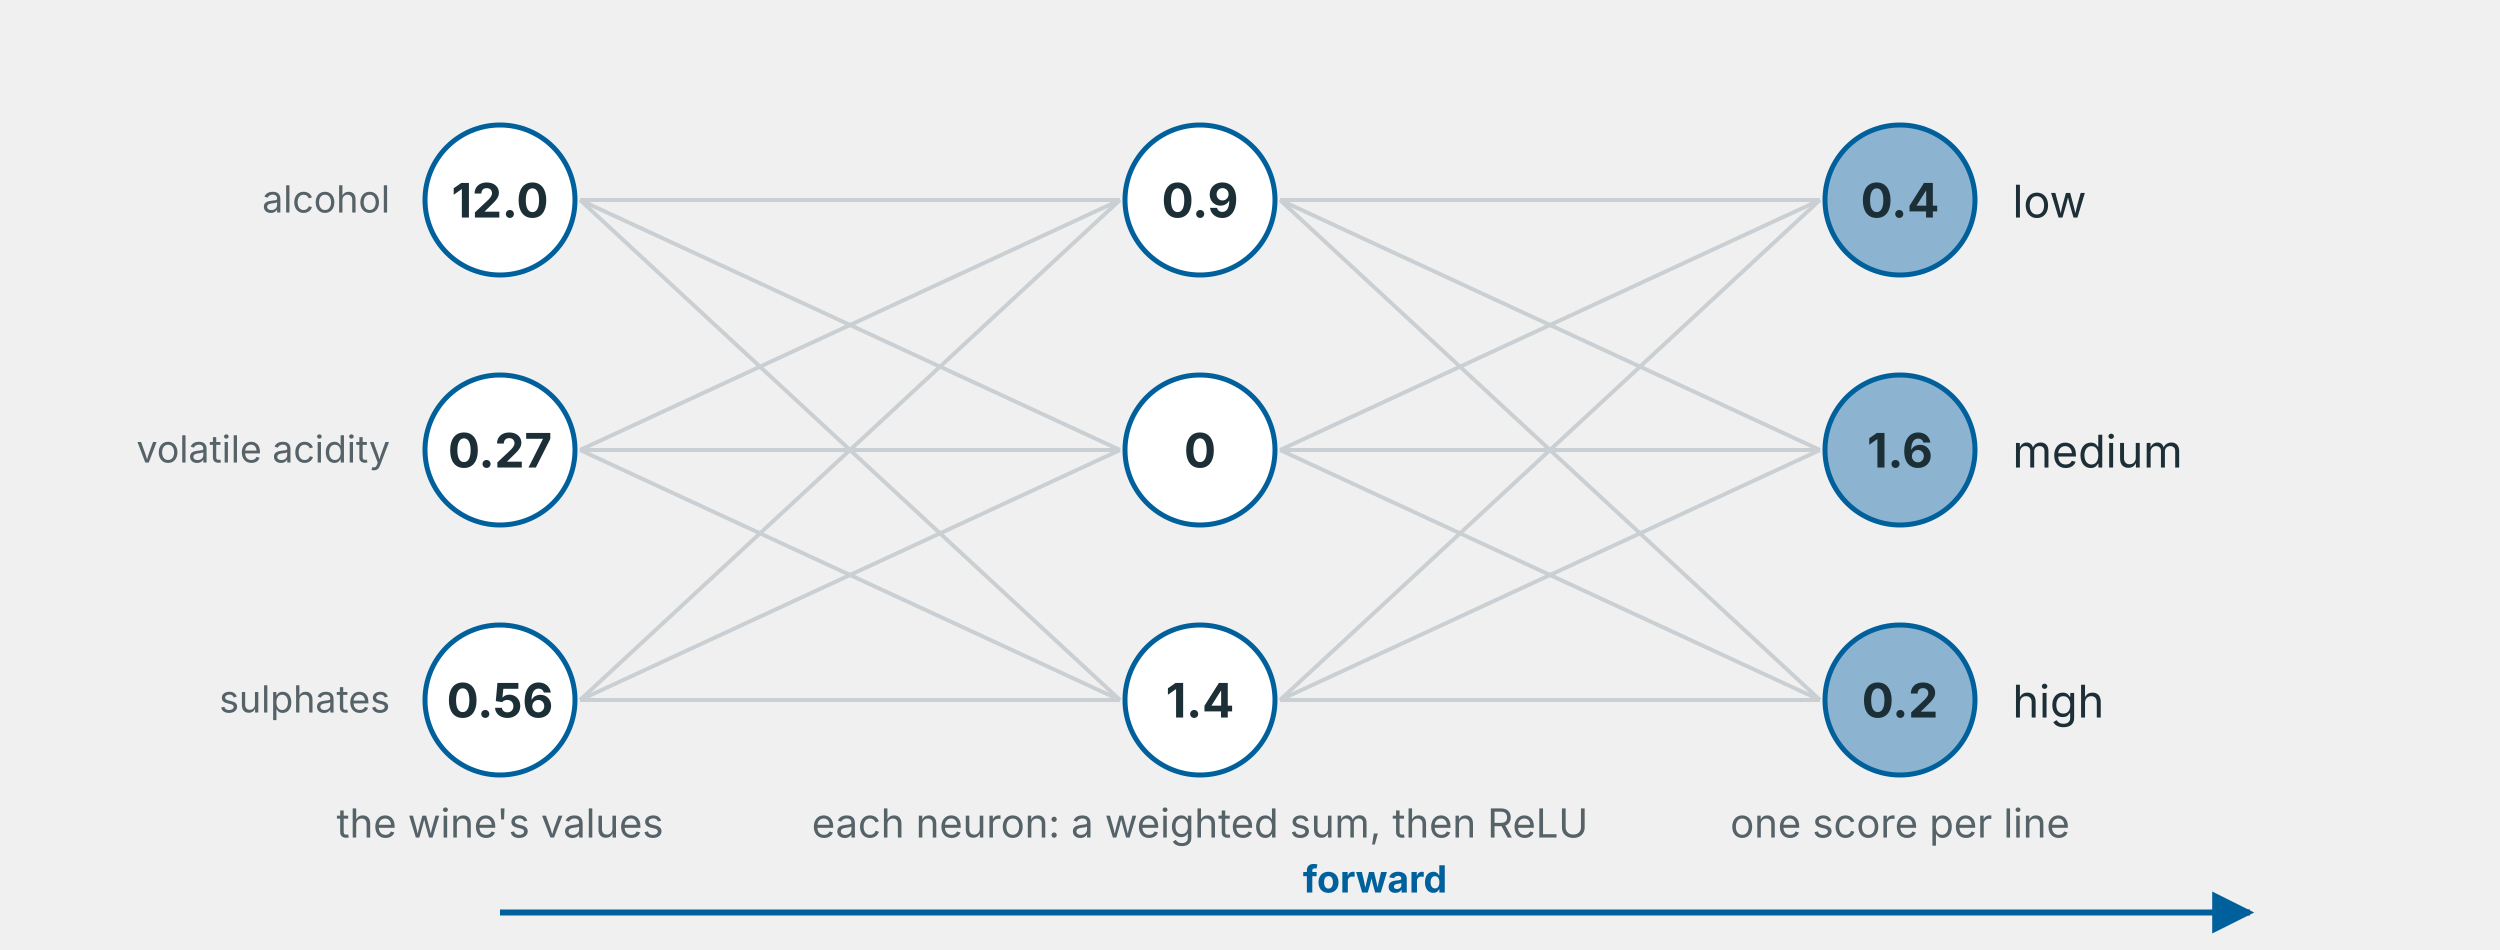
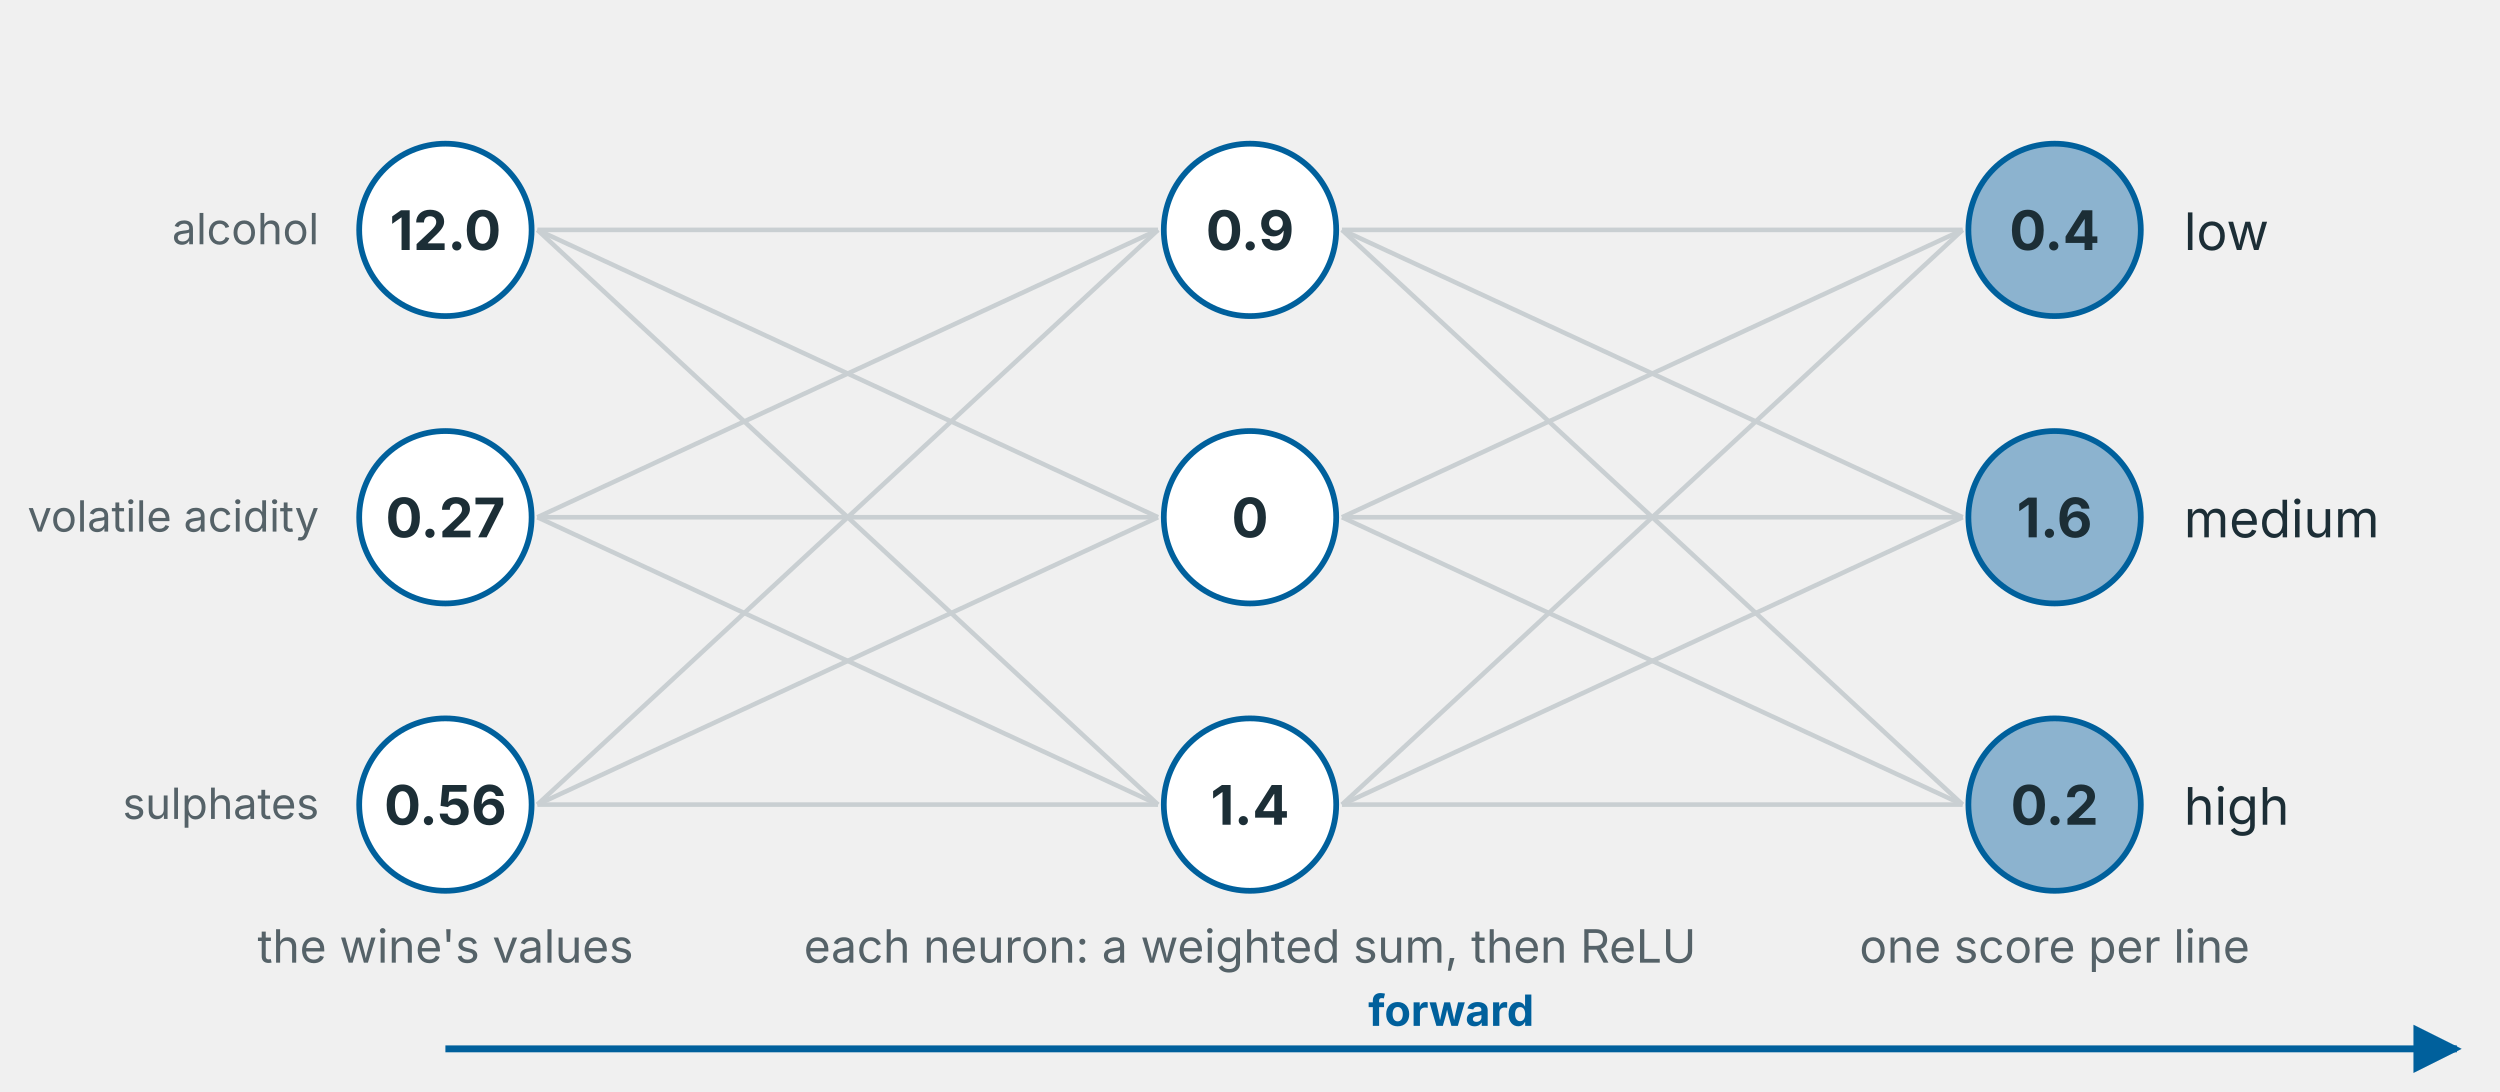
- <svg xmlns="http://www.w3.org/2000/svg" viewBox="0 0 1000 380" font-family="Inter, Arimo, Helvetica, sans-serif">
+ <svg xmlns="http://www.w3.org/2000/svg" viewBox="45 0 870 380" font-family="Inter, Arimo, Helvetica, sans-serif">
  <defs>
    <marker id="ah" viewBox="0 0 10 10" refX="9" refY="5" markerWidth="7" markerHeight="7" orient="auto-start-reverse">
      <path d="M0,0 L10,5 L0,10 z" fill="#1c2e36" />
    </marker>
    <marker id="ahA" viewBox="0 0 10 10" refX="9" refY="5" markerWidth="7" markerHeight="7" orient="auto-start-reverse">
      <path class="accent-fill" d="M0,0 L10,5 L0,10 z" fill="#00609c" />
    </marker>
  </defs>
  <g data-step="1">
    <circle class="accent-stroke" cx="200" cy="80" r="30" fill="#ffffff" stroke="#00609c" stroke-width="2" />
    <text x="200" y="87" font-size="19" font-weight="bold" text-anchor="middle" fill="#1c2e36">12.0</text>
    <circle class="accent-stroke" cx="200" cy="180" r="30" fill="#ffffff" stroke="#00609c" stroke-width="2" />
    <text x="200" y="187" font-size="19" font-weight="bold" text-anchor="middle" fill="#1c2e36">0.27</text>
    <circle class="accent-stroke" cx="200" cy="280" r="30" fill="#ffffff" stroke="#00609c" stroke-width="2" />
    <text x="200" y="287" font-size="19" font-weight="bold" text-anchor="middle" fill="#1c2e36">0.56</text>
    <text x="200" y="335" font-size="16" font-weight="normal" text-anchor="middle" fill="#556268">the wine's values</text>
    <text x="156" y="85" font-size="15" font-weight="normal" text-anchor="end" fill="#556268">alcohol</text>
    <text x="156" y="185" font-size="15" font-weight="normal" text-anchor="end" fill="#556268">volatile acidity</text>
    <text x="156" y="285" font-size="15" font-weight="normal" text-anchor="end" fill="#556268">sulphates</text>
  </g>
  <g data-step="2">
    <line x1="232" y1="80" x2="448" y2="80" stroke="#c9cfd2" stroke-width="1.6" />
    <line x1="232" y1="80" x2="448" y2="180" stroke="#c9cfd2" stroke-width="1.6" />
    <line x1="232" y1="80" x2="448" y2="280" stroke="#c9cfd2" stroke-width="1.6" />
    <line x1="232" y1="180" x2="448" y2="80" stroke="#c9cfd2" stroke-width="1.6" />
    <line x1="232" y1="180" x2="448" y2="180" stroke="#c9cfd2" stroke-width="1.6" />
    <line x1="232" y1="180" x2="448" y2="280" stroke="#c9cfd2" stroke-width="1.6" />
    <line x1="232" y1="280" x2="448" y2="80" stroke="#c9cfd2" stroke-width="1.6" />
    <line x1="232" y1="280" x2="448" y2="180" stroke="#c9cfd2" stroke-width="1.6" />
    <line x1="232" y1="280" x2="448" y2="280" stroke="#c9cfd2" stroke-width="1.6" />
    <circle class="accent-stroke" cx="480" cy="80" r="30" fill="#ffffff" stroke="#00609c" stroke-width="2" />
    <text x="480" y="87" font-size="19" font-weight="bold" text-anchor="middle" fill="#1c2e36">0.9</text>
    <circle class="accent-stroke" cx="480" cy="180" r="30" fill="#ffffff" stroke="#00609c" stroke-width="2" />
    <text x="480" y="187" font-size="19" font-weight="bold" text-anchor="middle" fill="#1c2e36">0</text>
    <circle class="accent-stroke" cx="480" cy="280" r="30" fill="#ffffff" stroke="#00609c" stroke-width="2" />
    <text x="480" y="287" font-size="19" font-weight="bold" text-anchor="middle" fill="#1c2e36">1.4</text>
    <text x="480" y="335" font-size="16" font-weight="normal" text-anchor="middle" fill="#556268">each neuron: a weighted sum, then ReLU</text>
    <line class="accent-stroke" x1="200" y1="365" x2="900" y2="365" stroke="#00609c" stroke-width="2.4" marker-end="url(#ahA)" />
    <text class="accent-fill" x="550" y="357" font-size="15" font-weight="bold" text-anchor="middle" fill="#00609c">forward</text>
  </g>
  <g data-step="3">
    <line x1="512" y1="80" x2="728" y2="80" stroke="#c9cfd2" stroke-width="1.6" />
    <line x1="512" y1="80" x2="728" y2="180" stroke="#c9cfd2" stroke-width="1.6" />
    <line x1="512" y1="80" x2="728" y2="280" stroke="#c9cfd2" stroke-width="1.6" />
    <line x1="512" y1="180" x2="728" y2="80" stroke="#c9cfd2" stroke-width="1.6" />
    <line x1="512" y1="180" x2="728" y2="180" stroke="#c9cfd2" stroke-width="1.6" />
    <line x1="512" y1="180" x2="728" y2="280" stroke="#c9cfd2" stroke-width="1.6" />
    <line x1="512" y1="280" x2="728" y2="80" stroke="#c9cfd2" stroke-width="1.6" />
    <line x1="512" y1="280" x2="728" y2="180" stroke="#c9cfd2" stroke-width="1.6" />
    <line x1="512" y1="280" x2="728" y2="280" stroke="#c9cfd2" stroke-width="1.6" />
    <circle class="accent-a-light-fill accent-stroke" cx="760" cy="80" r="30" fill="#8cb3cf" stroke="#00609c" stroke-width="2" />
    <text x="760" y="87" font-size="19" font-weight="bold" text-anchor="middle" fill="#1c2e36">0.4</text>
    <circle class="accent-a-light-fill accent-stroke" cx="760" cy="180" r="30" fill="#8cb3cf" stroke="#00609c" stroke-width="2" />
    <text x="760" y="187" font-size="19" font-weight="bold" text-anchor="middle" fill="#1c2e36">1.6</text>
    <circle class="accent-a-light-fill accent-stroke" cx="760" cy="280" r="30" fill="#8cb3cf" stroke="#00609c" stroke-width="2" />
    <text x="760" y="287" font-size="19" font-weight="bold" text-anchor="middle" fill="#1c2e36">0.2</text>
    <text x="760" y="335" font-size="16" font-weight="normal" text-anchor="middle" fill="#556268">one score per line</text>
    <text x="805" y="87" font-size="18" font-weight="normal" text-anchor="start" fill="#1c2e36">low</text>
    <text x="805" y="187" font-size="18" font-weight="normal" text-anchor="start" fill="#1c2e36">medium</text>
    <text x="805" y="287" font-size="18" font-weight="normal" text-anchor="start" fill="#1c2e36">high</text>
  </g>
</svg>
